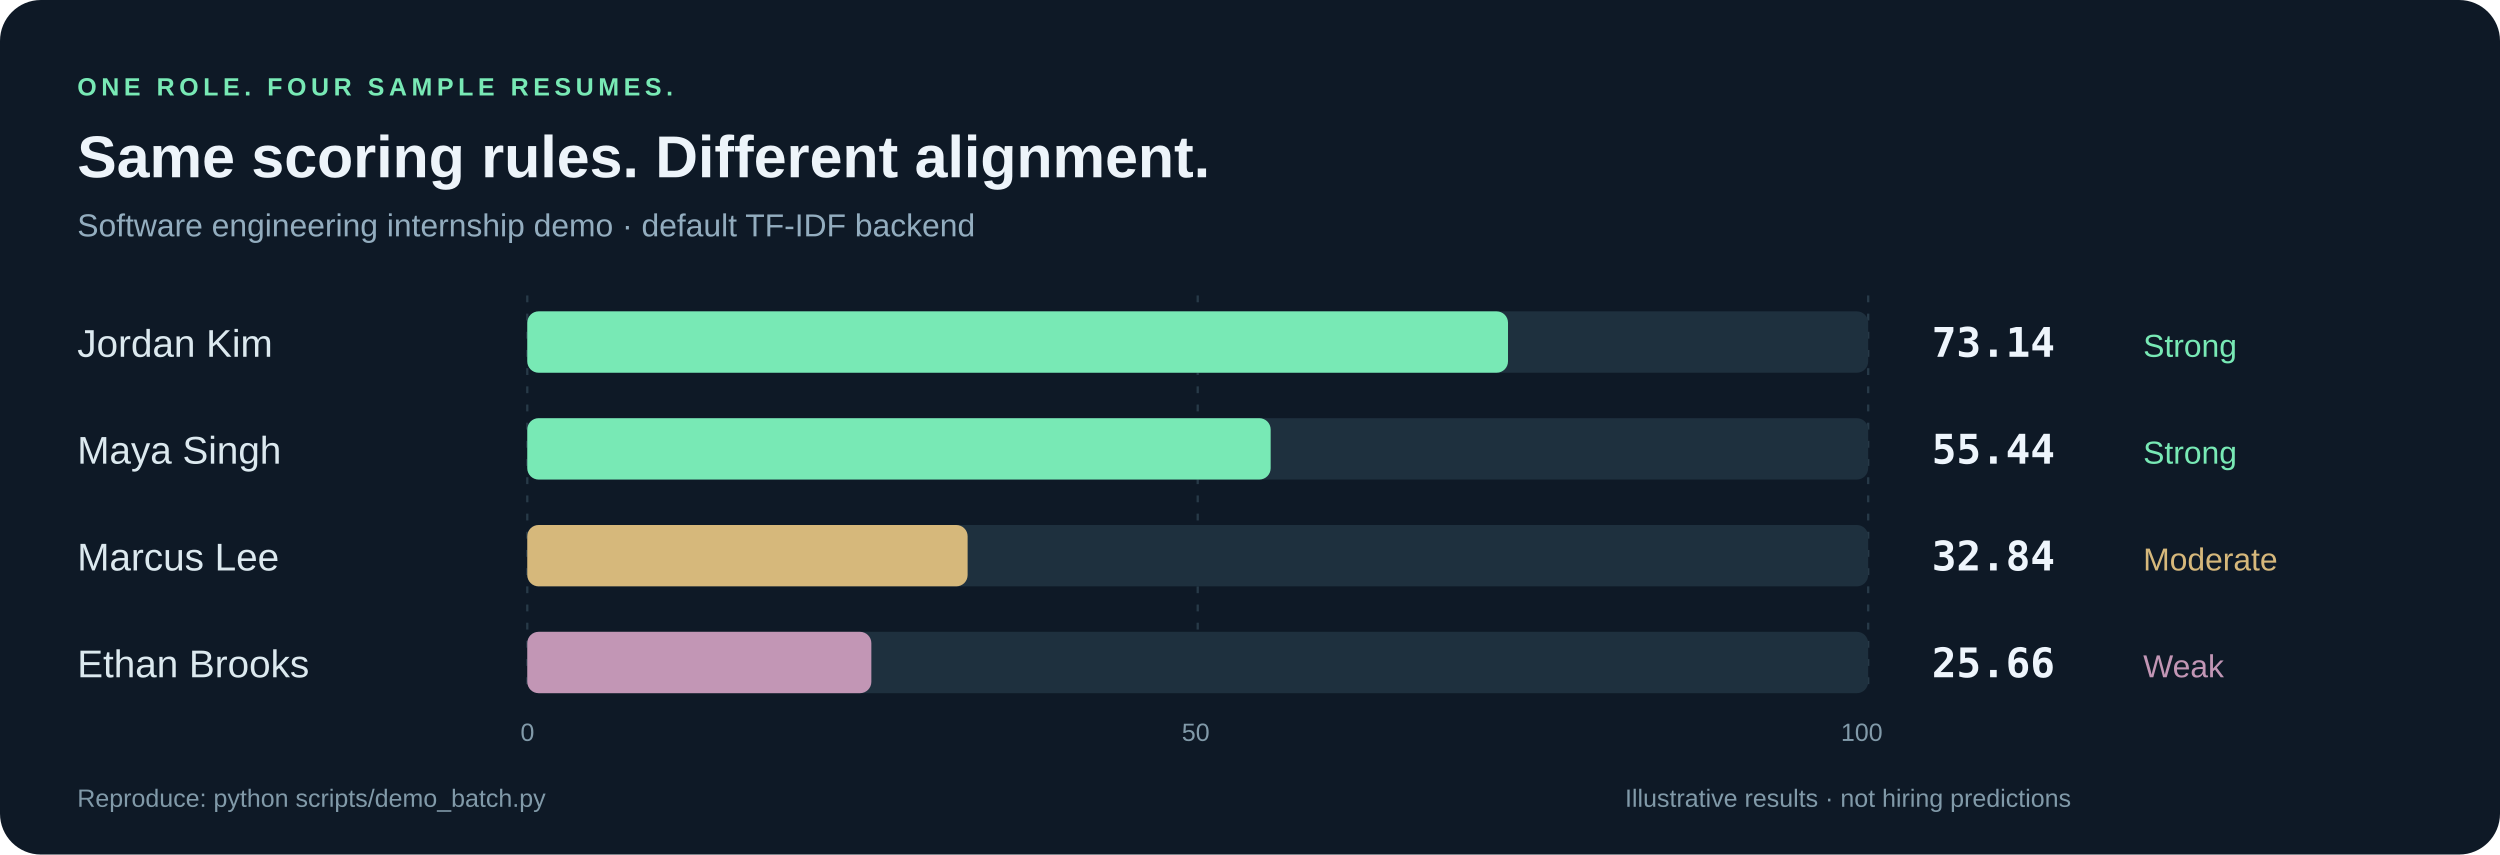
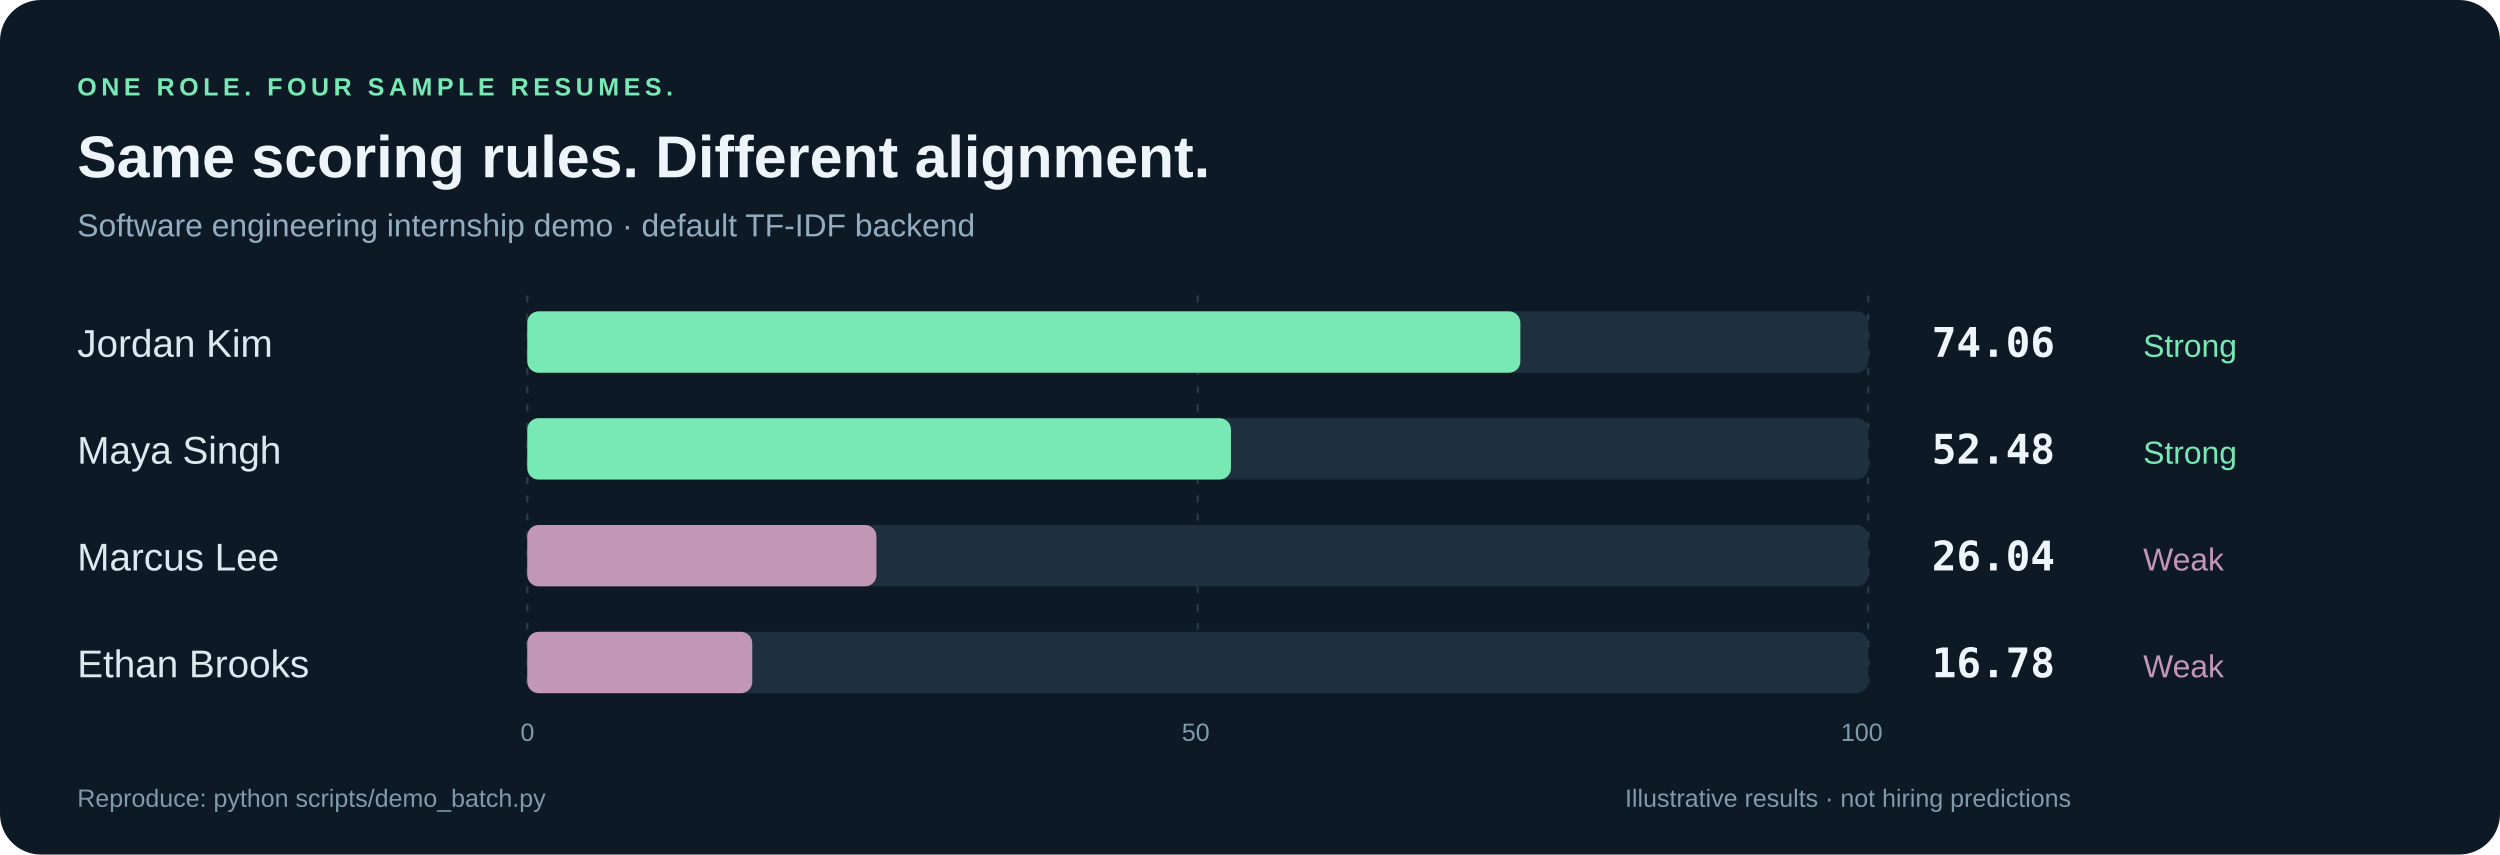
<svg xmlns="http://www.w3.org/2000/svg" width="1100" height="376" viewBox="0 0 1100 376" role="img" aria-labelledby="title desc">
  <rect width="1100" height="376" rx="18" fill="#0e1926" />
  <g font-family="Segoe UI, Arial, sans-serif">
    <text x="34" y="42" fill="#78e9b5" font-size="11" font-weight="700" letter-spacing="2">ONE ROLE. FOUR SAMPLE RESUMES.</text>
    <text x="34" y="78" fill="#edf4fa" font-size="26" font-weight="650">Same scoring rules. Different alignment.</text>
    <text x="34" y="104" fill="#93adbf" font-size="14">Software engineering internship demo · default TF-IDF backend</text>
    <g stroke="#273a48" stroke-dasharray="3 5">
      <path d="M232 130V306" />
      <path d="M527 130V306" />
      <path d="M822 130V306" />
    </g>
    <g font-size="17" fill="#dce9ef">
      <text x="34" y="157">Jordan Kim</text>
      <text x="34" y="204">Maya Singh</text>
      <text x="34" y="251">Marcus Lee</text>
      <text x="34" y="298">Ethan Brooks</text>
    </g>
    <g fill="#1e303e">
      <rect x="232" y="137" width="590" height="27" rx="5" />
      <rect x="232" y="184" width="590" height="27" rx="5" />
      <rect x="232" y="231" width="590" height="27" rx="5" />
      <rect x="232" y="278" width="590" height="27" rx="5" />
    </g>
-     <rect x="232" y="137" width="431.526" height="27" rx="5" fill="#78e9b5" />
-     <rect x="232" y="184" width="327.096" height="27" rx="5" fill="#78e9b5" />
-     <rect x="232" y="231" width="193.756" height="27" rx="5" fill="#d6b87b" />
-     <rect x="232" y="278" width="151.394" height="27" rx="5" fill="#c296b5" />
+     <rect x="232" y="137" width="436.954" height="27" rx="5" fill="#78e9b5" />
+     <rect x="232" y="184" width="309.632" height="27" rx="5" fill="#78e9b5" />
+     <rect x="232" y="231" width="153.636" height="27" rx="5" fill="#c296b5" />
+     <rect x="232" y="278" width="99.002" height="27" rx="5" fill="#c296b5" />
    <g font-family="Consolas, monospace" font-size="18" font-weight="700" fill="#eef5fc">
-       <text x="850" y="157">73.14</text>
-       <text x="850" y="204">55.44</text>
-       <text x="850" y="251">32.84</text>
-       <text x="850" y="298">25.66</text>
+       <text x="850" y="157">74.06</text>
+       <text x="850" y="204">52.48</text>
+       <text x="850" y="251">26.04</text>
+       <text x="850" y="298">16.78</text>
    </g>
    <g font-size="14">
      <text x="943" y="157" fill="#78e9b5">Strong</text>
      <text x="943" y="204" fill="#78e9b5">Strong</text>
-       <text x="943" y="251" fill="#d6b87b">Moderate</text>
+       <text x="943" y="251" fill="#c296b5">Weak</text>
      <text x="943" y="298" fill="#c296b5">Weak</text>
    </g>
    <g font-size="11" fill="#819aa9">
      <text x="229" y="326">0</text>
      <text x="520" y="326">50</text>
      <text x="810" y="326">100</text>
      <text x="34" y="355">Reproduce: python scripts/demo_batch.py</text>
      <text x="715" y="355">Illustrative results · not hiring predictions</text>
    </g>
  </g>
</svg>
